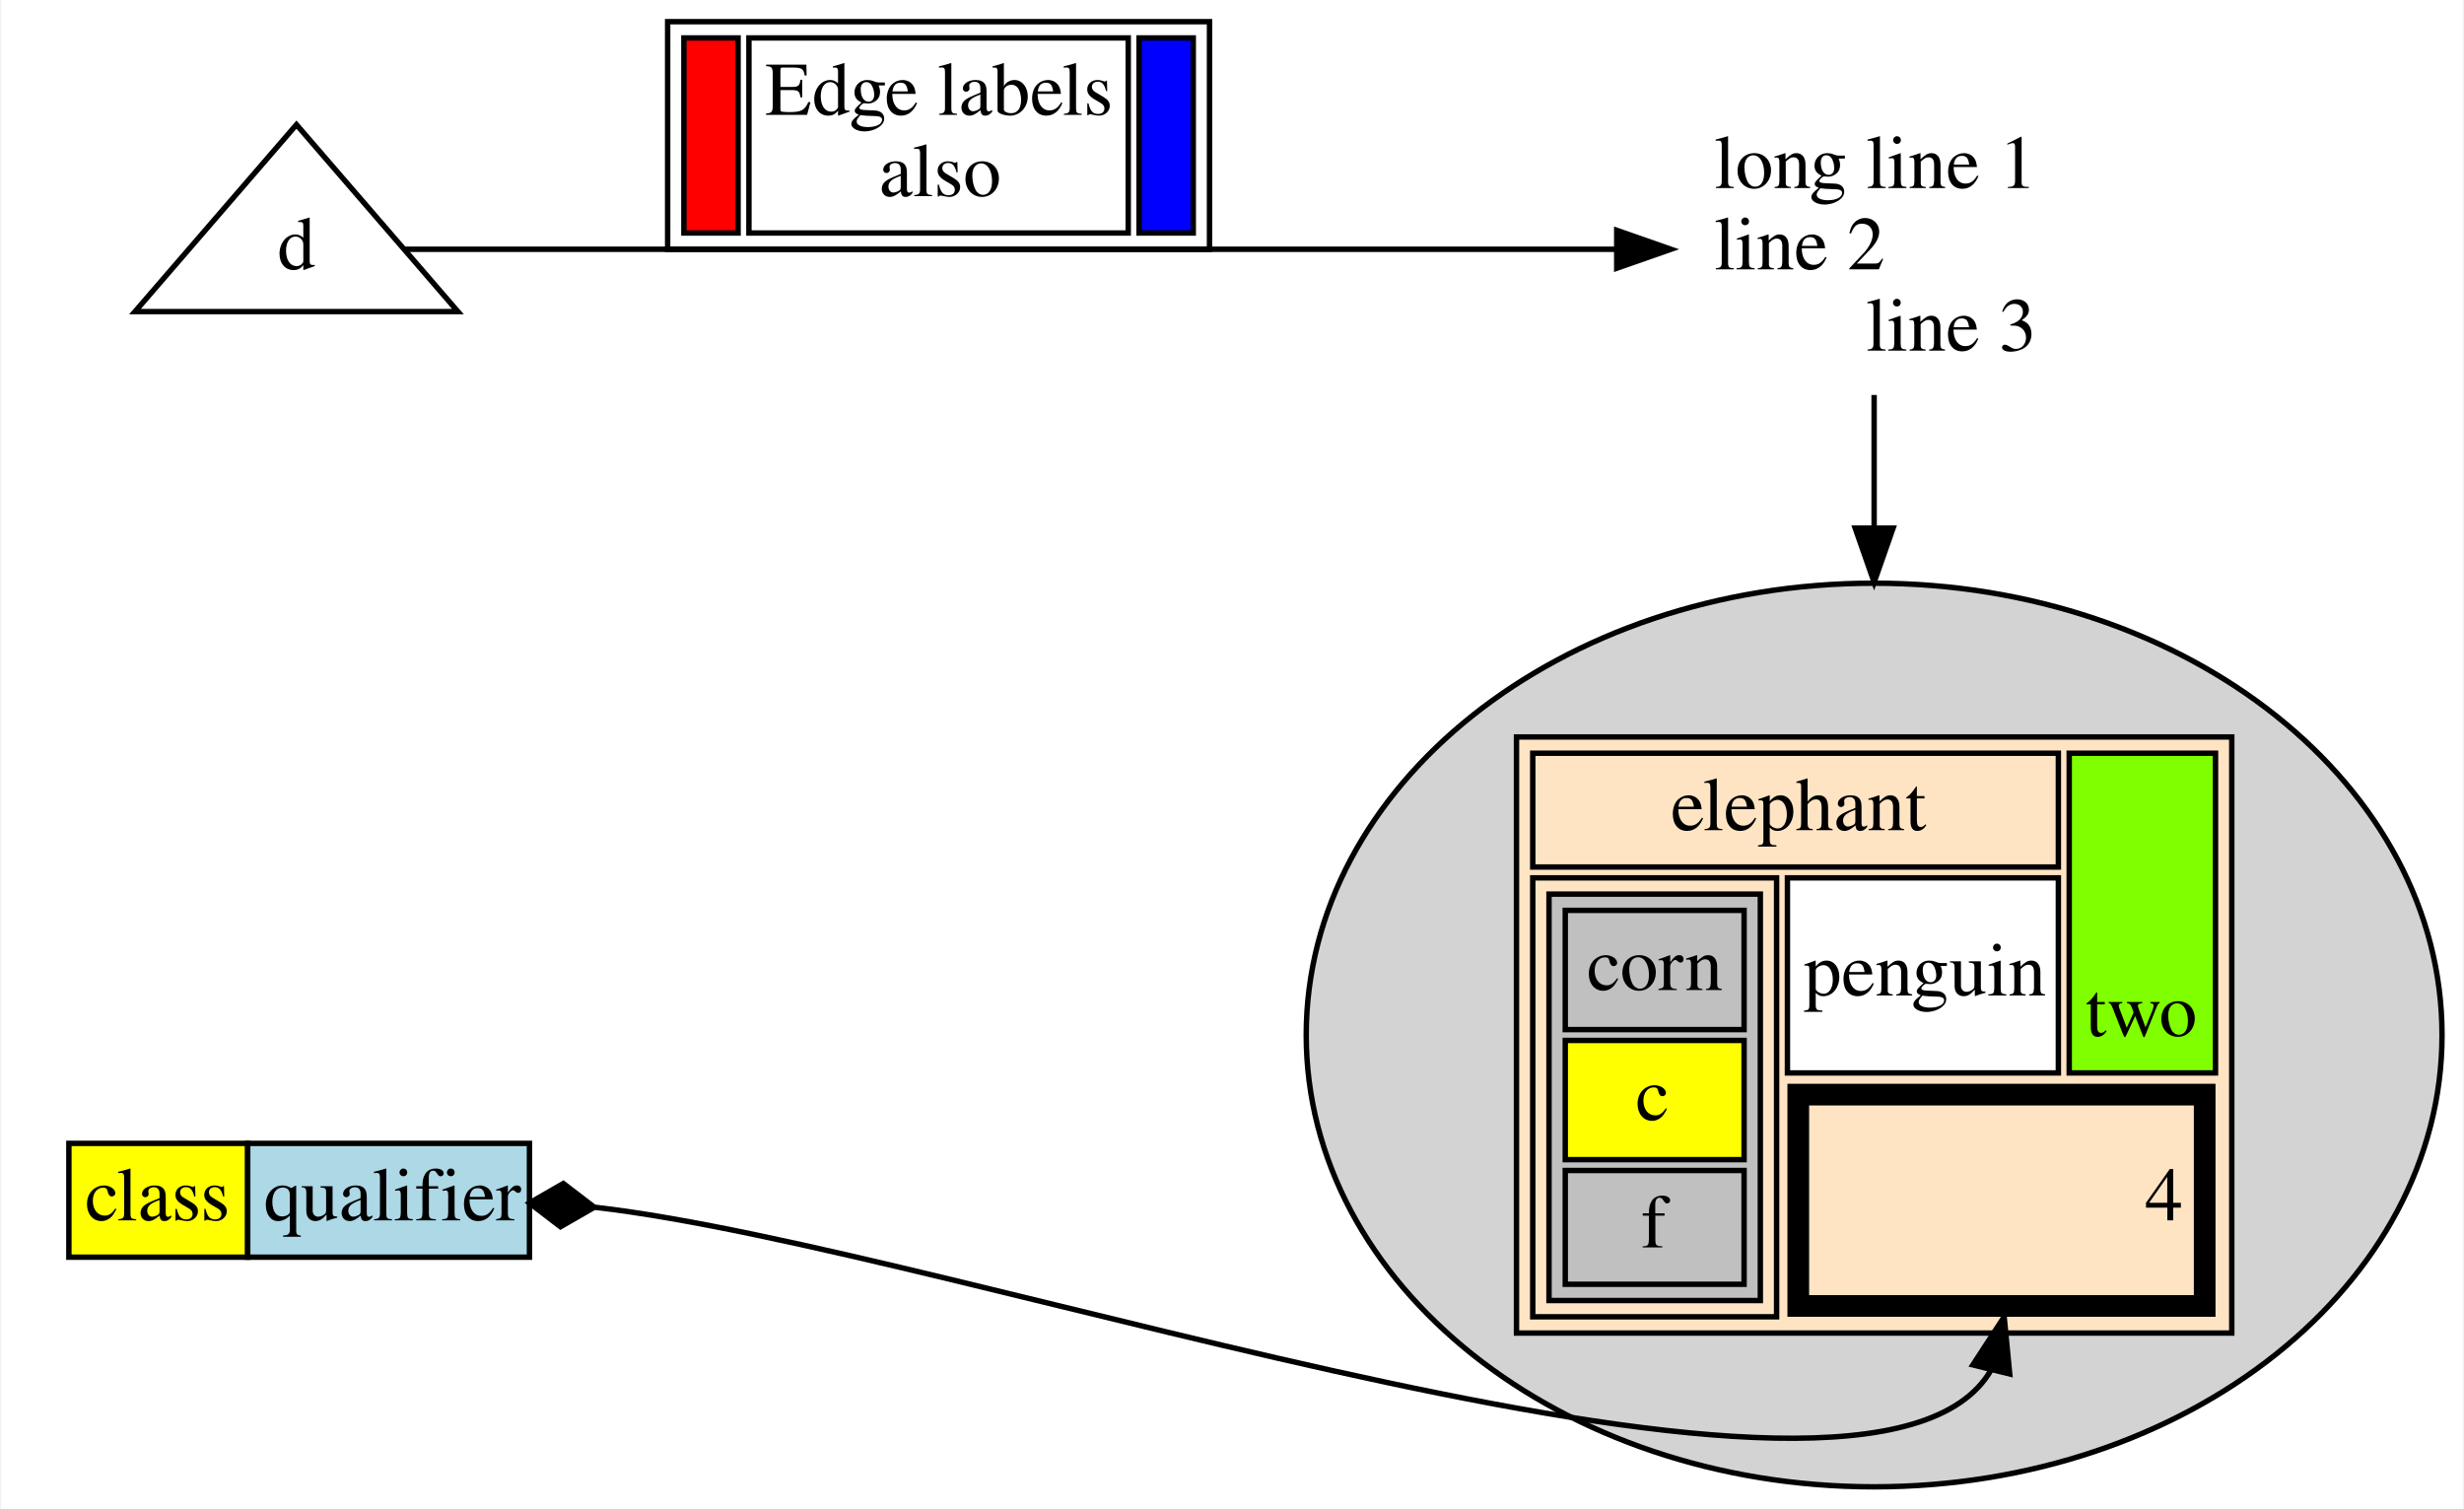
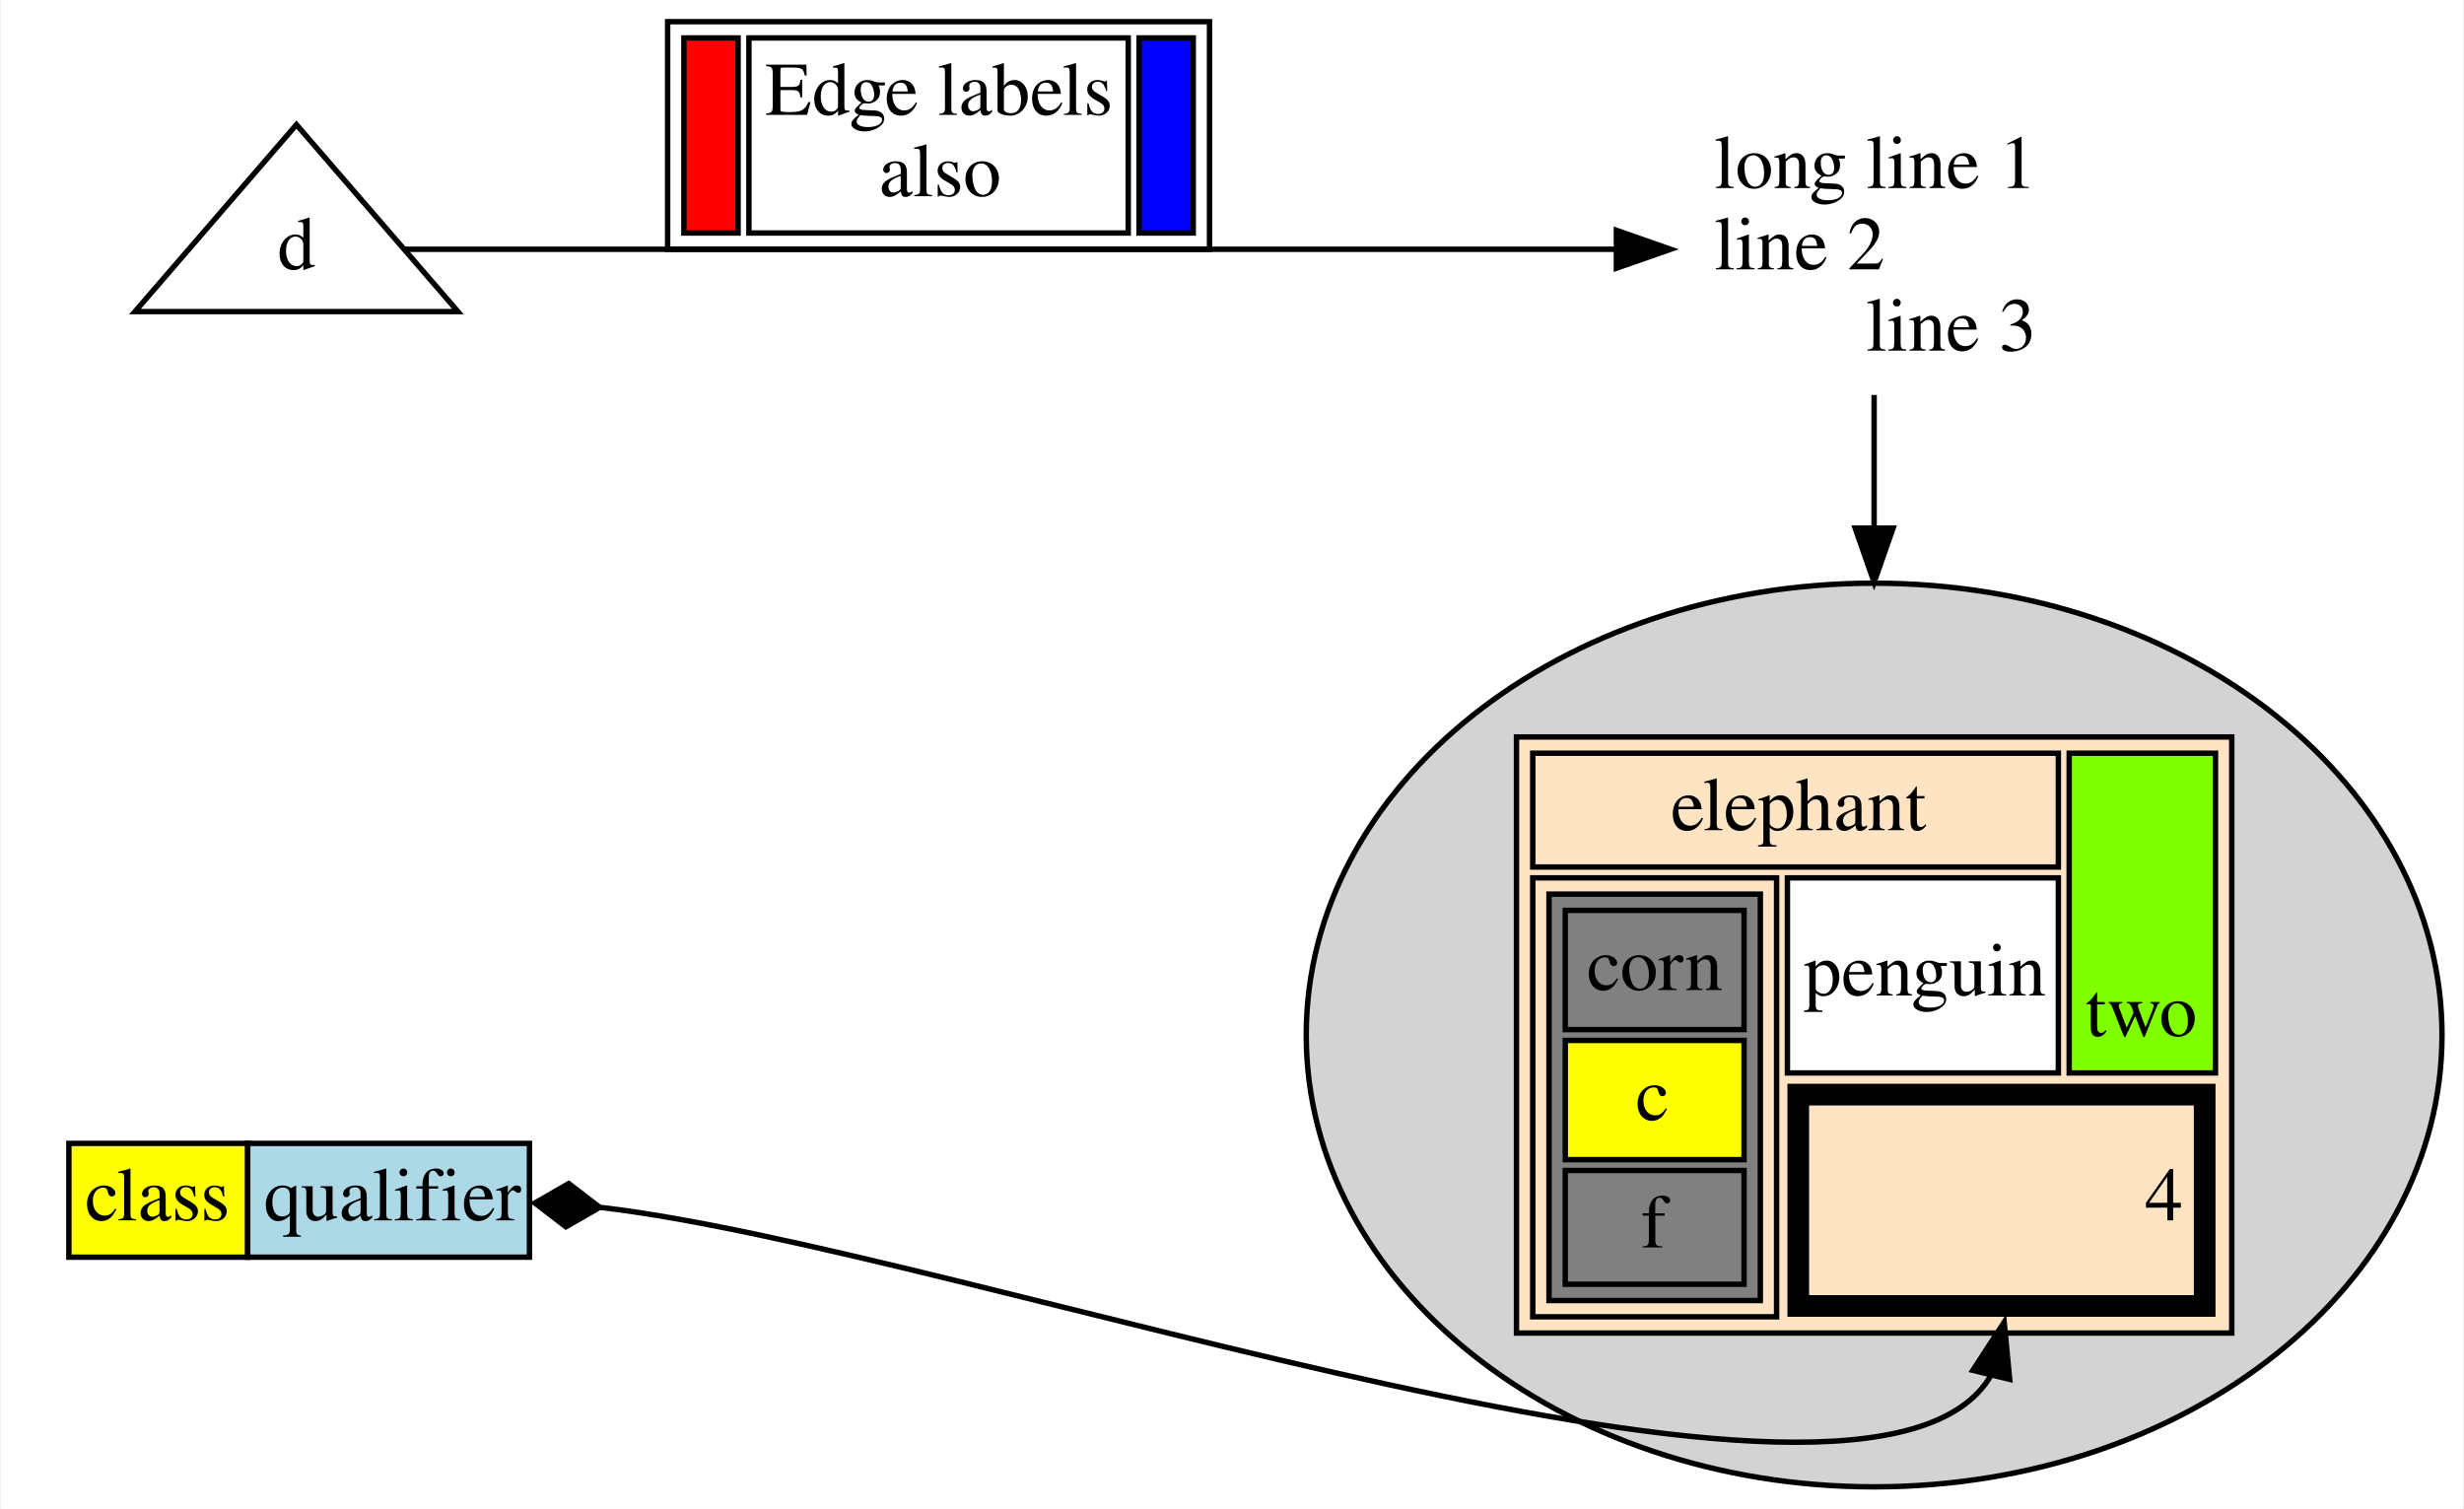
<svg xmlns="http://www.w3.org/2000/svg" xmlns:xlink="http://www.w3.org/1999/xlink" width="454pt" height="278pt" viewBox="0.00 0.00 454.30 278.44">
-   <g id="graph0" class="graph" transform="scale(1 1) rotate(0) translate(4 274.4386)">
-     <polygon fill="#ffffff" stroke="transparent" points="-4,4 -4,-274.439 450.304,-274.439 450.304,4 -4,4" />
+   <g id="graph0" class="graph" transform="scale(1 1) rotate(0) translate(4 274.44)">
+     <polygon fill="white" stroke="transparent" points="-4,4 -4,-274.44 450.3,-274.44 450.3,4 -4,4" />
    <g id="node1" class="node">
-       <polygon fill="#ffff00" stroke="transparent" points="8.5,-42.439 8.5,-63.439 41.5,-63.439 41.5,-42.439 8.5,-42.439" />
-       <polygon fill="none" stroke="#000000" points="8.5,-42.439 8.5,-63.439 41.5,-63.439 41.5,-42.439 8.5,-42.439" />
-       <text text-anchor="start" x="11.5" y="-49.239" font-family="Times,serif" font-size="14.00" fill="#000000">class</text>
-       <polygon fill="#add8e6" stroke="transparent" points="41.5,-42.439 41.5,-63.439 93.5,-63.439 93.5,-42.439 41.5,-42.439" />
-       <polygon fill="none" stroke="#000000" points="41.5,-42.439 41.5,-63.439 93.5,-63.439 93.5,-42.439 41.5,-42.439" />
-       <text text-anchor="start" x="44.5" y="-49.239" font-family="Times,serif" font-size="14.00" fill="#000000">qualifier</text>
+       <polygon fill="yellow" stroke="transparent" points="8.5,-42.44 8.5,-63.44 41.5,-63.44 41.5,-42.44 8.5,-42.44" />
+       <polygon fill="none" stroke="black" points="8.5,-42.44 8.5,-63.44 41.5,-63.44 41.5,-42.44 8.5,-42.44" />
+       <text text-anchor="start" x="11.5" y="-49.24" font-family="Times,serif" font-size="14.00">class</text>
+       <polygon fill="lightblue" stroke="transparent" points="41.5,-42.44 41.5,-63.44 93.5,-63.44 93.5,-42.44 41.5,-42.44" />
+       <polygon fill="none" stroke="black" points="41.5,-42.44 41.5,-63.44 93.5,-63.44 93.5,-42.44 41.5,-42.44" />
+       <text text-anchor="start" x="44.5" y="-49.24" font-family="Times,serif" font-size="14.00">qualifier</text>
    </g>
    <g id="node2" class="node">
      <g id="a_node2">
        <a xlink:href="http://www.graphviz.org/content/node-shapes" xlink:title="&lt;TABLE&gt;">
-           <ellipse fill="#d3d3d3" stroke="#000000" cx="341.652" cy="-83.439" rx="104.804" ry="83.377" />
+           <ellipse fill="lightgrey" stroke="black" cx="341.65" cy="-83.44" rx="104.8" ry="83.38" />
          <g id="a_node2_0">
            <a xlink:href="http://www.graphviz.org/content/node-shapes#html" xlink:title="&lt;TABLE&gt;">
-               <polygon fill="#ffe4c4" stroke="transparent" points="275.652,-28.439 275.652,-138.439 407.652,-138.439 407.652,-28.439 275.652,-28.439" />
+               <polygon fill="bisque" stroke="transparent" points="275.65,-28.44 275.65,-138.44 407.65,-138.44 407.65,-28.44 275.65,-28.44" />
              <g id="a_node2_1">
                <a xlink:href="http://go/wiki/Elephant" xlink:title="&lt;TABLE&gt;">
-                   <polygon fill="#ffe4c4" stroke="transparent" points="278.652,-114.439 278.652,-135.439 375.652,-135.439 375.652,-114.439 278.652,-114.439" />
-                   <polygon fill="none" stroke="#000000" points="278.652,-114.439 278.652,-135.439 375.652,-135.439 375.652,-114.439 278.652,-114.439" />
-                   <text text-anchor="start" x="304.152" y="-121.239" font-family="Times,serif" font-size="14.00" fill="#000000">elephant</text>
+                   <polygon fill="bisque" stroke="transparent" points="278.65,-114.44 278.65,-135.44 375.65,-135.44 375.65,-114.44 278.65,-114.44" />
+                   <polygon fill="none" stroke="black" points="278.65,-114.44 278.65,-135.44 375.65,-135.44 375.65,-114.44 278.65,-114.44" />
+                   <text text-anchor="start" x="304.15" y="-121.24" font-family="Times,serif" font-size="14.00">elephant</text>
                </a>
              </g>
-               <polygon fill="#7fff00" stroke="transparent" points="377.652,-76.439 377.652,-135.439 404.652,-135.439 404.652,-76.439 377.652,-76.439" />
-               <polygon fill="none" stroke="#000000" points="377.652,-76.439 377.652,-135.439 404.652,-135.439 404.652,-76.439 377.652,-76.439" />
-               <text text-anchor="start" x="380.652" y="-83.239" font-family="Times,serif" font-size="14.00" fill="#000000">two</text>
-               <polygon fill="none" stroke="#000000" points="278.652,-31.439 278.652,-112.439 323.652,-112.439 323.652,-31.439 278.652,-31.439" />
+               <polygon fill="chartreuse" stroke="transparent" points="377.65,-76.44 377.65,-135.44 404.65,-135.44 404.65,-76.44 377.65,-76.44" />
+               <polygon fill="none" stroke="black" points="377.65,-76.44 377.65,-135.44 404.65,-135.44 404.65,-76.44 377.65,-76.44" />
+               <text text-anchor="start" x="380.65" y="-83.24" font-family="Times,serif" font-size="14.00">two</text>
+               <polygon fill="none" stroke="black" points="278.65,-31.44 278.65,-112.44 323.65,-112.44 323.65,-31.44 278.65,-31.44" />
              <g id="a_node2_2">
                <a xlink:href="http://go/wiki/Grey" xlink:title="&lt;TABLE&gt;">
-                   <polygon fill="#c0c0c0" stroke="transparent" points="281.652,-34.439 281.652,-109.439 320.652,-109.439 320.652,-34.439 281.652,-34.439" />
+                   <polygon fill="grey" stroke="transparent" points="281.65,-34.44 281.65,-109.44 320.65,-109.44 320.65,-34.44 281.65,-34.44" />
                  <g id="a_node2_3">
                    <a xlink:href="http://go/wiki/Sweet_corn" xlink:title="&lt;TABLE&gt;">
-                       <polygon fill="none" stroke="#000000" points="284.652,-84.439 284.652,-106.439 317.652,-106.439 317.652,-84.439 284.652,-84.439" />
-                       <text text-anchor="start" x="288.652" y="-91.739" font-family="Times,serif" font-size="14.00" fill="#000000">corn</text>
+                       <polygon fill="none" stroke="black" points="284.65,-84.44 284.65,-106.44 317.65,-106.44 317.65,-84.44 284.65,-84.44" />
+                       <text text-anchor="start" x="288.65" y="-91.74" font-family="Times,serif" font-size="14.00">corn</text>
                    </a>
                  </g>
-                   <polygon fill="#ffff00" stroke="transparent" points="284.652,-60.439 284.652,-82.439 317.652,-82.439 317.652,-60.439 284.652,-60.439" />
-                   <polygon fill="none" stroke="#000000" points="284.652,-60.439 284.652,-82.439 317.652,-82.439 317.652,-60.439 284.652,-60.439" />
-                   <text text-anchor="start" x="297.652" y="-67.739" font-family="Times,serif" font-size="14.00" fill="#000000">c</text>
+                   <polygon fill="yellow" stroke="transparent" points="284.65,-60.44 284.65,-82.44 317.65,-82.44 317.65,-60.44 284.65,-60.44" />
+                   <polygon fill="none" stroke="black" points="284.65,-60.44 284.65,-82.44 317.65,-82.44 317.65,-60.44 284.65,-60.44" />
+                   <text text-anchor="start" x="297.65" y="-67.74" font-family="Times,serif" font-size="14.00">c</text>
                  <g id="a_node2_4">
                    <a xlink:href="http://go/wiki/F" xlink:title="&lt;TABLE&gt;">
-                       <polygon fill="none" stroke="#000000" points="284.652,-37.439 284.652,-58.439 317.652,-58.439 317.652,-37.439 284.652,-37.439" />
-                       <text text-anchor="start" x="298.652" y="-44.239" font-family="Times,serif" font-size="14.00" fill="#000000">f</text>
+                       <polygon fill="none" stroke="black" points="284.65,-37.44 284.65,-58.44 317.65,-58.44 317.65,-37.44 284.65,-37.44" />
+                       <text text-anchor="start" x="298.65" y="-44.24" font-family="Times,serif" font-size="14.00">f</text>
                    </a>
                  </g>
-                   <polygon fill="none" stroke="#000000" points="281.652,-34.439 281.652,-109.439 320.652,-109.439 320.652,-34.439 281.652,-34.439" />
+                   <polygon fill="none" stroke="black" points="281.65,-34.44 281.65,-109.44 320.65,-109.44 320.65,-34.44 281.65,-34.44" />
                </a>
              </g>
-               <polygon fill="#ffffff" stroke="transparent" points="325.652,-76.439 325.652,-112.439 375.652,-112.439 375.652,-76.439 325.652,-76.439" />
-               <polygon fill="none" stroke="#000000" points="325.652,-76.439 325.652,-112.439 375.652,-112.439 375.652,-76.439 325.652,-76.439" />
-               <text text-anchor="start" x="328.652" y="-90.739" font-family="Times,serif" font-size="14.00" fill="#000000">penguin</text>
-               <polygon fill="none" stroke="#000000" stroke-width="4" points="327.652,-33.439 327.652,-72.439 402.652,-72.439 402.652,-33.439 327.652,-33.439" />
-               <text text-anchor="start" x="391.652" y="-49.239" font-family="Times,serif" font-size="14.00" fill="#000000">4</text>
-               <polygon fill="none" stroke="#000000" points="275.652,-28.439 275.652,-138.439 407.652,-138.439 407.652,-28.439 275.652,-28.439" />
+               <polygon fill="white" stroke="transparent" points="325.65,-76.44 325.65,-112.44 375.65,-112.44 375.65,-76.44 325.65,-76.44" />
+               <polygon fill="none" stroke="black" points="325.65,-76.44 325.65,-112.44 375.65,-112.44 375.65,-76.44 325.65,-76.44" />
+               <text text-anchor="start" x="328.65" y="-90.74" font-family="Times,serif" font-size="14.00">penguin</text>
+               <polygon fill="none" stroke="black" stroke-width="4" points="327.65,-33.44 327.65,-72.44 402.65,-72.44 402.65,-33.44 327.65,-33.44" />
+               <text text-anchor="start" x="391.65" y="-49.24" font-family="Times,serif" font-size="14.00">4</text>
+               <polygon fill="none" stroke="black" points="275.65,-28.44 275.65,-138.44 407.65,-138.44 407.65,-28.44 275.65,-28.44" />
            </a>
          </g>
        </a>
      </g>
    </g>
    <g id="edge1" class="edge">
-       <path fill="none" stroke="#000000" d="M105.643,-51.643C173.397,-43.908 341.264,16.766 363.261,-21.676" />
-       <polygon fill="#000000" stroke="#000000" points="105.474,-51.654 99.749,-56.038 93.5,-52.439 99.225,-48.055 105.474,-51.654" />
-       <polygon fill="#000000" stroke="#000000" points="359.873,-22.558 365.652,-31.439 366.672,-20.893 359.873,-22.558" />
+       <path fill="none" stroke="black" d="M106.6,-51.63C174.12,-43.82 341.36,17.48 363.27,-20.72" />
+       <polygon fill="black" stroke="black" points="106.47,-51.64 100.75,-56.03 94.5,-52.44 100.22,-48.05 106.47,-51.64" />
+       <polygon fill="black" stroke="black" points="359.87,-21.56 365.65,-30.44 366.67,-19.89 359.87,-21.56" />
    </g>
    <g id="node3" class="node">
-       <text text-anchor="start" x="312.152" y="-239.739" font-family="Times,serif" font-size="14.00" fill="#000000">long line 1</text>
-       <text text-anchor="start" x="312.152" y="-224.739" font-family="Times,serif" font-size="14.00" fill="#000000">line 2</text>
-       <text text-anchor="start" x="340.152" y="-209.739" font-family="Times,serif" font-size="14.00" fill="#000000">line 3</text>
+       <text text-anchor="start" x="312.15" y="-239.74" font-family="Times,serif" font-size="14.00">long line 1</text>
+       <text text-anchor="start" x="312.15" y="-224.74" font-family="Times,serif" font-size="14.00">line 2</text>
+       <text text-anchor="start" x="340.15" y="-209.74" font-family="Times,serif" font-size="14.00">line 3</text>
    </g>
    <g id="edge2" class="edge">
-       <path fill="none" stroke="#000000" d="M341.652,-201.552C341.652,-193.45 341.652,-185.348 341.652,-177.246" />
-       <polygon fill="#000000" stroke="#000000" points="345.152,-176.983 341.652,-166.983 338.152,-176.984 345.152,-176.983" />
+       <path fill="none" stroke="black" d="M341.65,-201.55C341.65,-193.45 341.65,-185.35 341.65,-177.25" />
+       <polygon fill="black" stroke="black" points="345.15,-176.98 341.65,-166.98 338.15,-176.98 345.15,-176.98" />
    </g>
    <g id="node4" class="node">
-       <polygon fill="none" stroke="#000000" points="50.5,-251.439 20.705,-216.939 80.295,-216.939 50.5,-251.439" />
-       <text text-anchor="middle" x="50.5" y="-224.739" font-family="Times,serif" font-size="14.00" fill="#000000">d</text>
+       <polygon fill="none" stroke="black" points="50.5,-251.44 20.7,-216.94 80.3,-216.94 50.5,-251.44" />
+       <text text-anchor="middle" x="50.5" y="-224.74" font-family="Times,serif" font-size="14.00">d</text>
    </g>
    <g id="edge3" class="edge">
-       <path fill="none" stroke="#000000" d="M70.512,-228.439C116.15,-228.439 228.975,-228.439 293.791,-228.439" />
-       <polygon fill="#000000" stroke="#000000" points="294.15,-231.939 304.15,-228.439 294.15,-224.939 294.15,-231.939" />
-       <polygon fill="#ff0000" stroke="transparent" points="122,-231.439 122,-267.439 132,-267.439 132,-231.439 122,-231.439" />
-       <polygon fill="none" stroke="#000000" points="122,-231.439 122,-267.439 132,-267.439 132,-231.439 122,-231.439" />
-       <text text-anchor="start" x="125" y="-245.739" font-family="Times,serif" font-size="14.00" fill="#000000"> </text>
-       <polygon fill="none" stroke="#000000" points="134,-231.439 134,-267.439 204,-267.439 204,-231.439 134,-231.439" />
-       <text text-anchor="start" x="137" y="-253.239" font-family="Times,serif" font-size="14.00" fill="#000000">Edge labels</text>
-       <text text-anchor="start" x="158" y="-238.239" font-family="Times,serif" font-size="14.00" fill="#000000">also</text>
-       <polygon fill="#0000ff" stroke="transparent" points="206,-231.439 206,-267.439 216,-267.439 216,-231.439 206,-231.439" />
-       <polygon fill="none" stroke="#000000" points="206,-231.439 206,-267.439 216,-267.439 216,-231.439 206,-231.439" />
-       <text text-anchor="start" x="209" y="-245.739" font-family="Times,serif" font-size="14.00" fill="#000000"> </text>
-       <polygon fill="none" stroke="#000000" points="119,-228.439 119,-270.439 219,-270.439 219,-228.439 119,-228.439" />
+       <path fill="none" stroke="black" d="M70.47,-228.44C115.34,-228.44 229.06,-228.44 293.76,-228.44" />
+       <polygon fill="black" stroke="black" points="294.09,-231.94 304.09,-228.44 294.09,-224.94 294.09,-231.94" />
+       <polygon fill="red" stroke="transparent" points="122,-231.44 122,-267.44 132,-267.44 132,-231.44 122,-231.44" />
+       <polygon fill="none" stroke="black" points="122,-231.44 122,-267.44 132,-267.44 132,-231.44 122,-231.44" />
+       <text text-anchor="start" x="125" y="-245.74" font-family="Times,serif" font-size="14.00"> </text>
+       <polygon fill="none" stroke="black" points="134,-231.44 134,-267.44 204,-267.44 204,-231.44 134,-231.44" />
+       <text text-anchor="start" x="137" y="-253.24" font-family="Times,serif" font-size="14.00">Edge labels</text>
+       <text text-anchor="start" x="158" y="-238.24" font-family="Times,serif" font-size="14.00">also</text>
+       <polygon fill="blue" stroke="transparent" points="206,-231.44 206,-267.44 216,-267.44 216,-231.44 206,-231.44" />
+       <polygon fill="none" stroke="black" points="206,-231.44 206,-267.44 216,-267.44 216,-231.44 206,-231.44" />
+       <text text-anchor="start" x="209" y="-245.74" font-family="Times,serif" font-size="14.00"> </text>
+       <polygon fill="none" stroke="black" points="119,-228.44 119,-270.44 219,-270.44 219,-228.44 119,-228.44" />
    </g>
  </g>
</svg>
